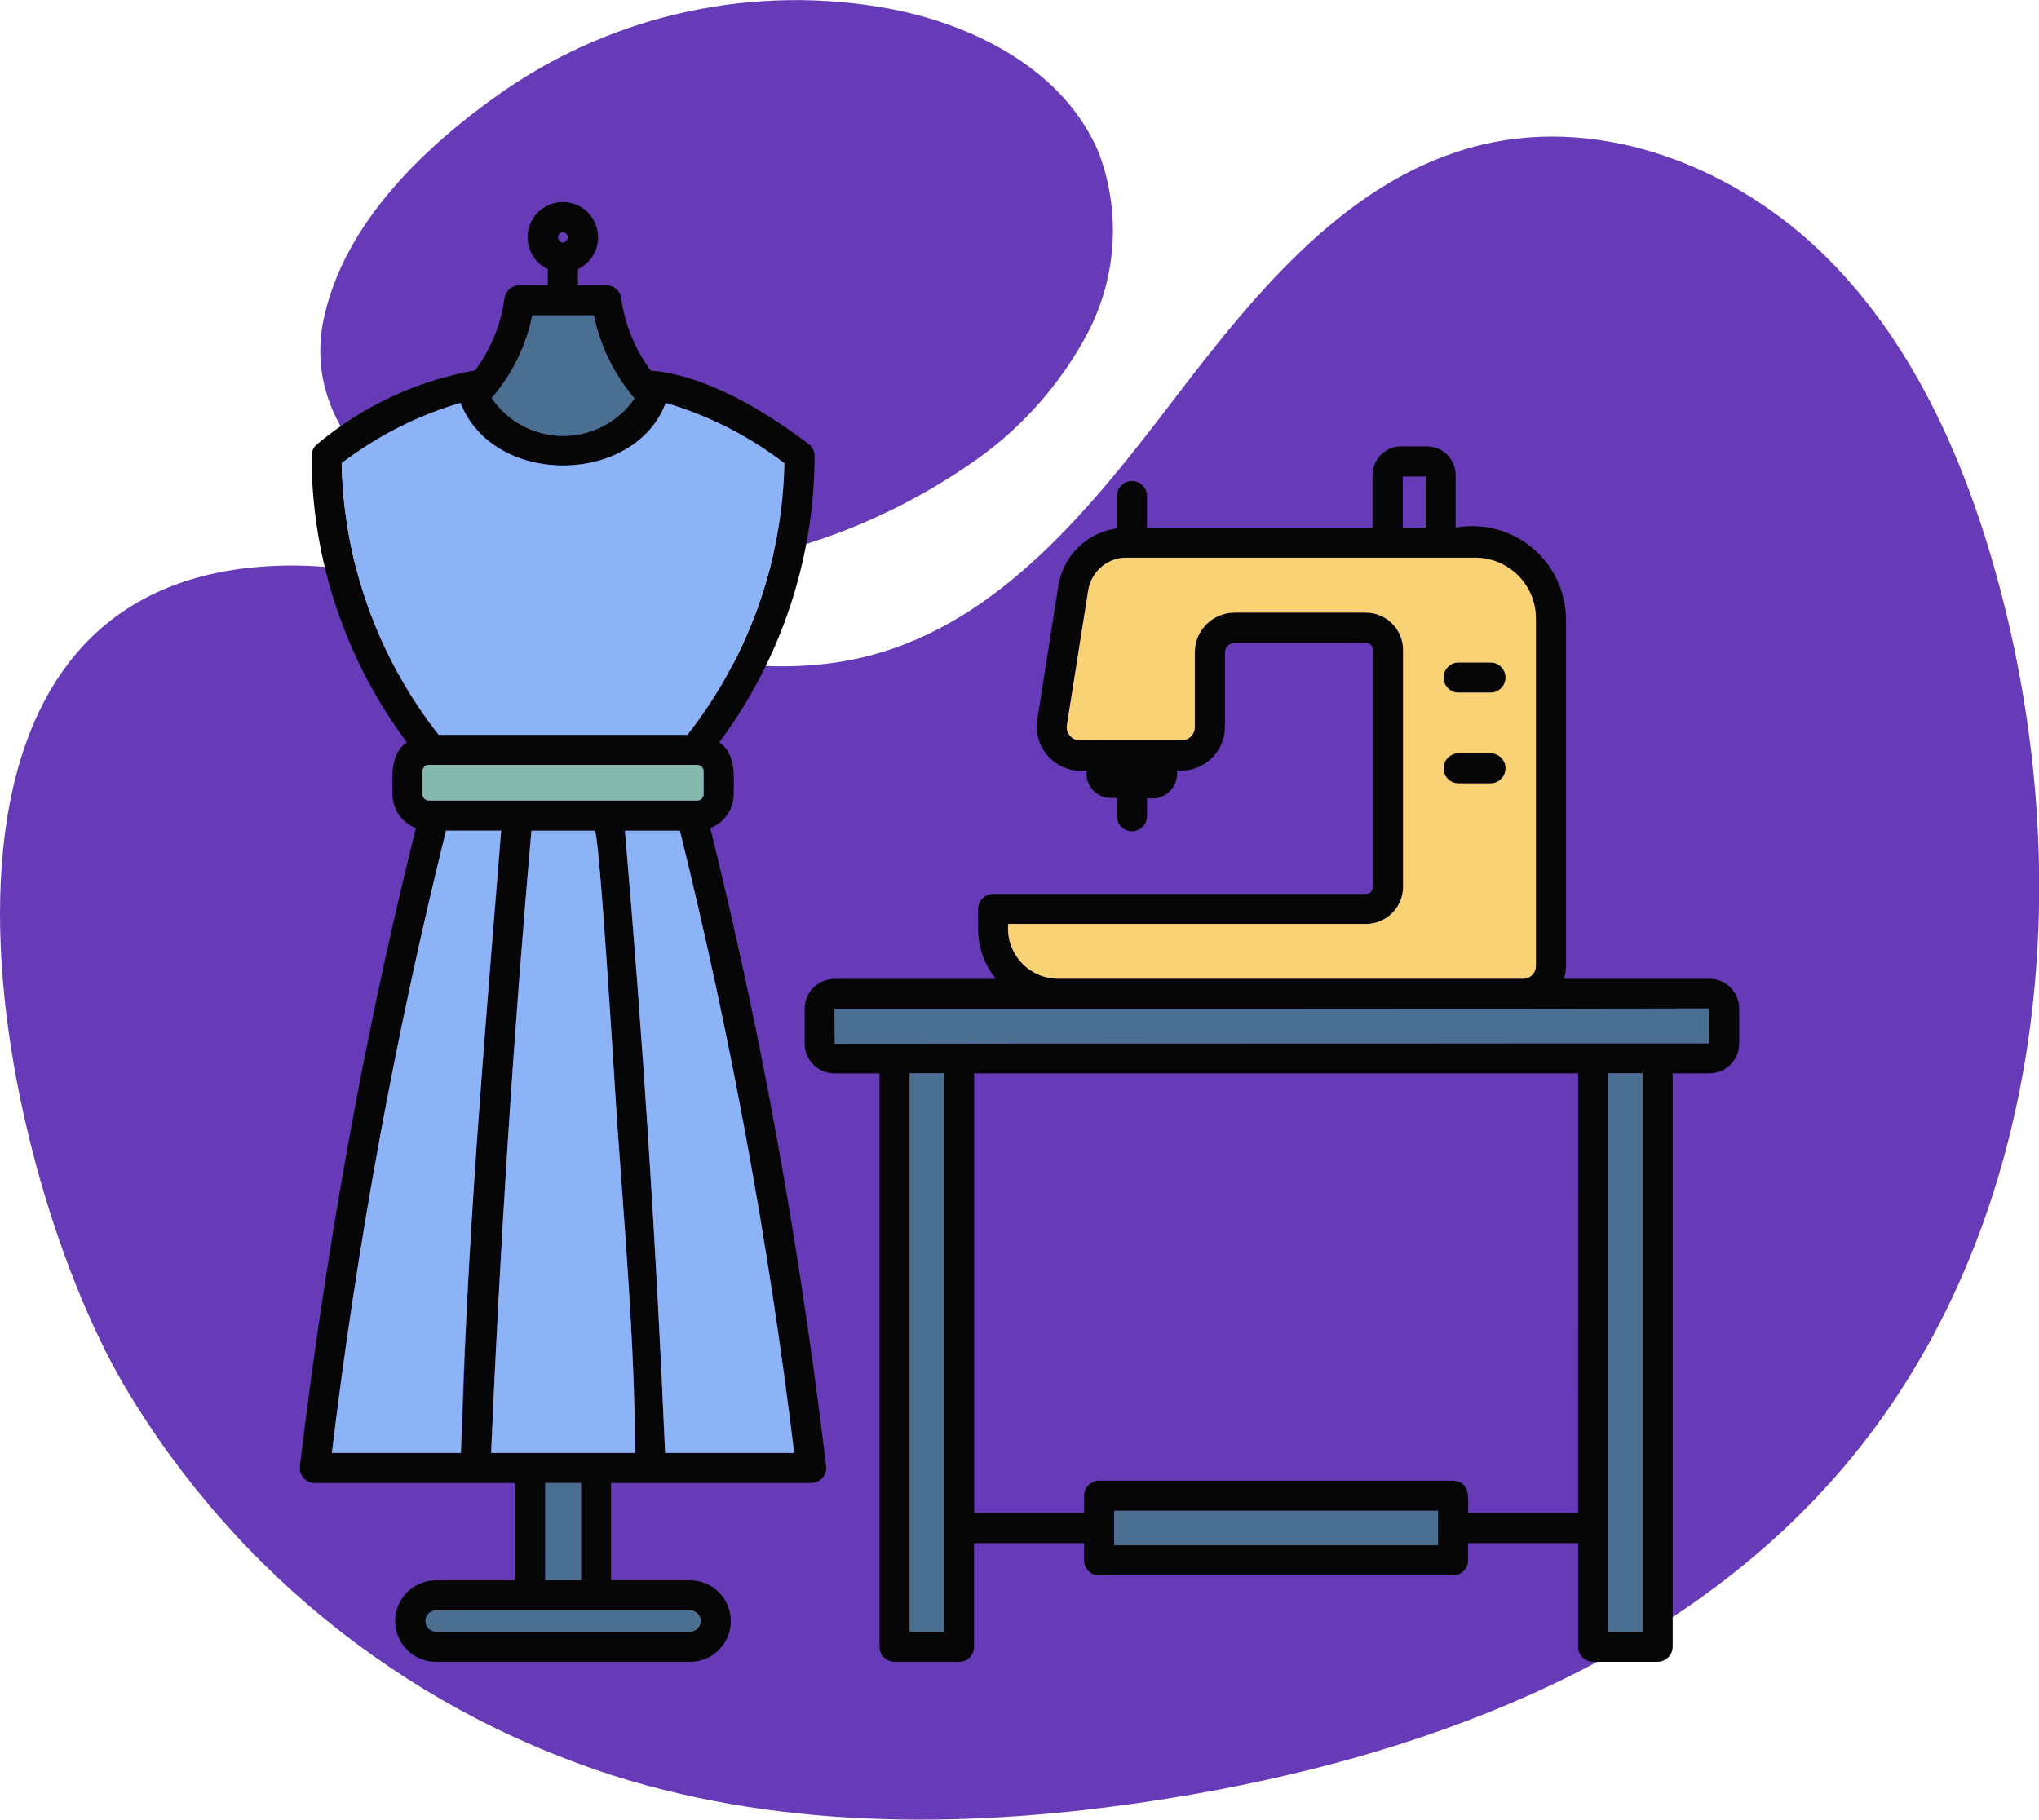
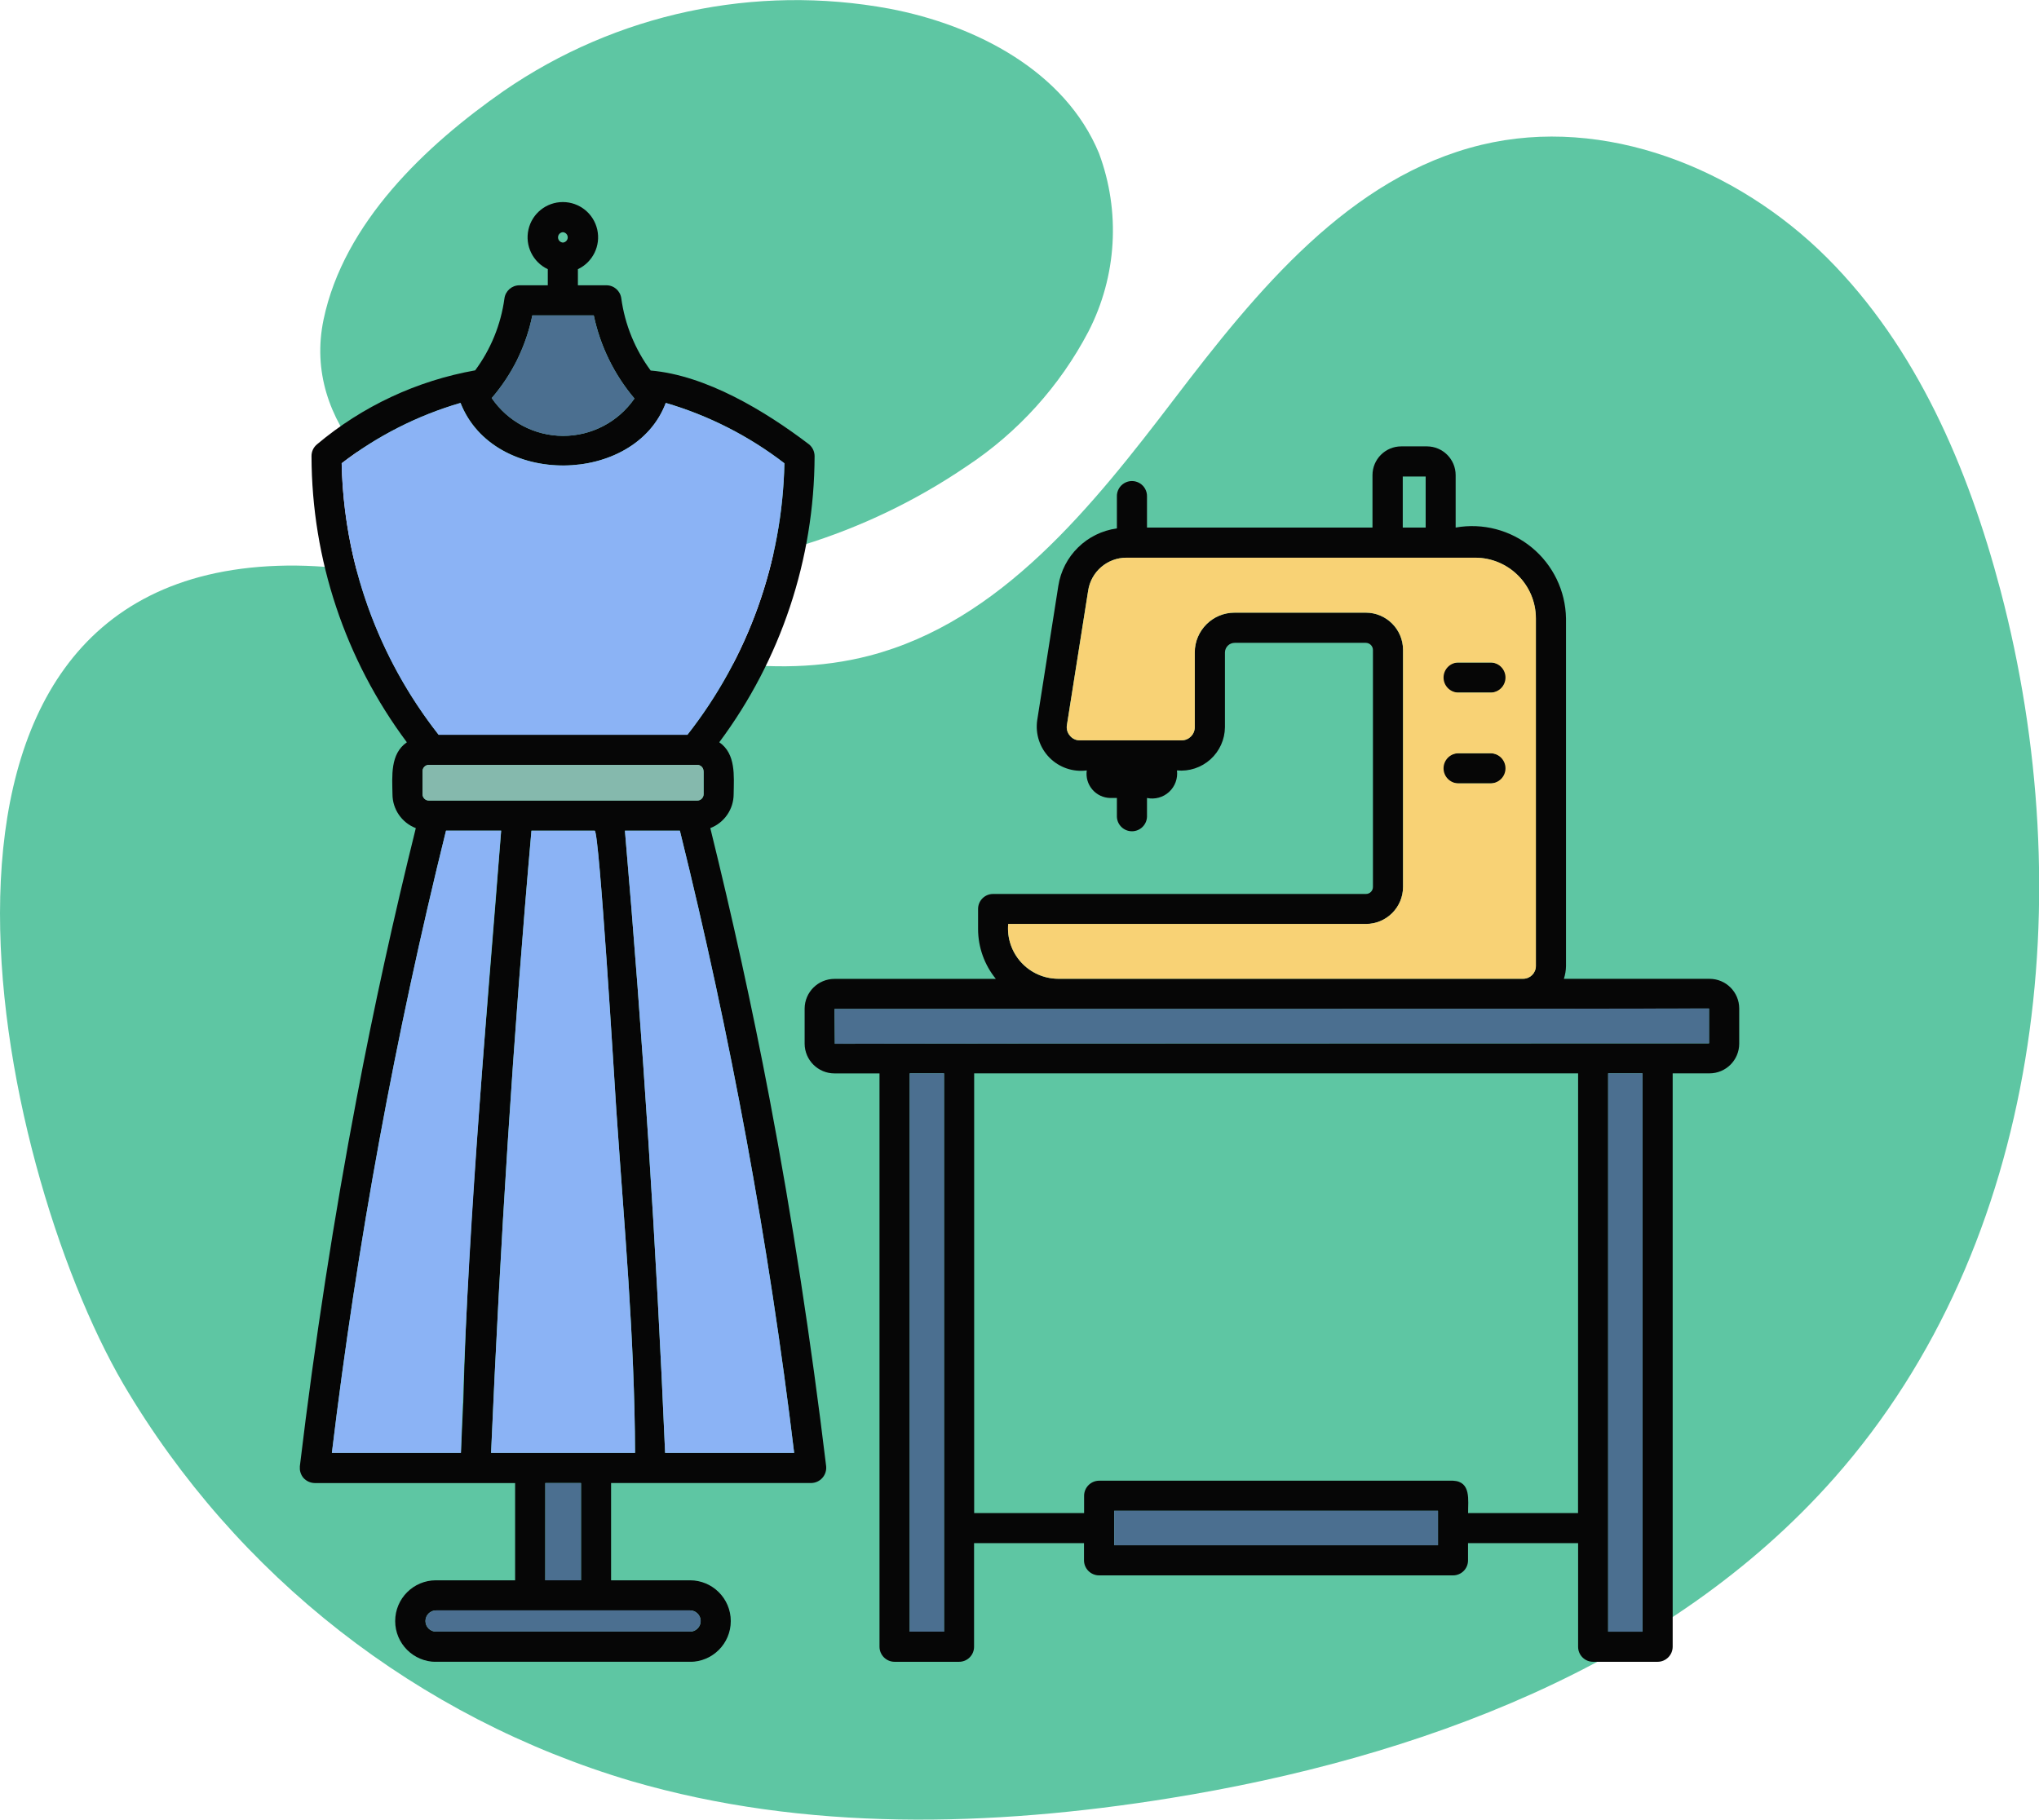
<svg xmlns="http://www.w3.org/2000/svg" width="85" height="75.873" viewBox="0 0 85 75.873">
  <defs>
    <clipPath id="clip-path">
      <rect id="Rectángulo_401221" data-name="Rectángulo 401221" width="60" height="60.865" fill="none" />
    </clipPath>
  </defs>
-   <g id="Grupo_1100727" data-name="Grupo 1100727" transform="translate(-915 -965.576)">
-     <g id="BACKGROUND" transform="translate(915 965.576)">
+   <g id="Grupo_1205377" data-name="Grupo 1205377" transform="translate(-915 -5393.152)">
+     <g id="BACKGROUND" transform="translate(915 5393.152)">
      <g id="Grupo_32241" data-name="Grupo 32241">
-         <path id="Trazado_61861" data-name="Trazado 61861" d="M80.9,72.18c4.2-.145,8.263,1.327,12.282,2.56s8.319,2.247,12.387,1.186c5.469-1.426,9.284-6.22,12.71-10.715s7.3-9.262,12.8-10.585c5.131-1.235,10.666.979,14.4,4.708s5.889,8.77,7.235,13.873c3.331,12.64,1.723,27.213-6.932,37.009-6.925,7.837-17.378,11.687-27.7,13.351-7.448,1.2-15.192,1.4-22.435-.711A36.653,36.653,0,0,1,74.461,106.3C69.051,97.01,64.034,72.762,80.9,72.18Z" transform="translate(-69.318 -48.588)" fill="#673ab7" />
-         <path id="Trazado_61862" data-name="Trazado 61862" d="M161.486,44.233a25.482,25.482,0,0,0,14.285-4.408,15.17,15.17,0,0,0,5.091-5.628,9.213,9.213,0,0,0,.44-7.432c-1.408-3.411-5.111-5.34-8.736-6.03a21.464,21.464,0,0,0-16.089,3.437c-3.248,2.265-6.654,5.489-7.5,9.523-.908,4.346,2.834,7.681,6.518,9.31A15.508,15.508,0,0,0,161.486,44.233Z" transform="translate(-135.488 -20.373)" fill="#673ab7" />
+         <path id="Trazado_61861" data-name="Trazado 61861" d="M80.9,72.18c4.2-.145,8.263,1.327,12.282,2.56s8.319,2.247,12.387,1.186c5.469-1.426,9.284-6.22,12.71-10.715s7.3-9.262,12.8-10.585c5.131-1.235,10.666.979,14.4,4.708s5.889,8.77,7.235,13.873c3.331,12.64,1.723,27.213-6.932,37.009-6.925,7.837-17.378,11.687-27.7,13.351-7.448,1.2-15.192,1.4-22.435-.711A36.653,36.653,0,0,1,74.461,106.3C69.051,97.01,64.034,72.762,80.9,72.18Z" transform="translate(-69.318 -48.588)" fill="#5ec6a3" />
+         <path id="Trazado_61862" data-name="Trazado 61862" d="M161.486,44.233a25.482,25.482,0,0,0,14.285-4.408,15.17,15.17,0,0,0,5.091-5.628,9.213,9.213,0,0,0,.44-7.432c-1.408-3.411-5.111-5.34-8.736-6.03a21.464,21.464,0,0,0-16.089,3.437c-3.248,2.265-6.654,5.489-7.5,9.523-.908,4.346,2.834,7.681,6.518,9.31A15.508,15.508,0,0,0,161.486,44.233Z" transform="translate(-135.488 -20.373)" fill="#5ec6a3" />
      </g>
    </g>
-     <g id="Grupo_1100699" data-name="Grupo 1100699" transform="translate(927.5 974)">
+     <g id="Grupo_1100699" data-name="Grupo 1100699" transform="translate(927.5 5401.576)">
      <g id="Grupo_1100698" data-name="Grupo 1100698" clip-path="url(#clip-path)">
        <path id="Trazado_839053" data-name="Trazado 839053" d="M19.578,37.373c-.722-3.8-1.557-7.577-2.467-11.268a1.521,1.521,0,0,0,.973-1.419c.01-.753.1-1.68-.6-2.16a20.059,20.059,0,0,0,3.974-11.934.641.641,0,0,0-.233-.489c-1.84-1.4-4.3-2.881-6.6-3.077A6.556,6.556,0,0,1,13.4,4.018a.625.625,0,0,0-.622-.547H11.591V2.8a1.47,1.47,0,1,0-1.255,0v.672H9.15a.63.63,0,0,0-.622.553A6.506,6.506,0,0,1,7.309,7.018,14.068,14.068,0,0,0,.719,10.1a.628.628,0,0,0-.233.5A20.02,20.02,0,0,0,4.461,22.527c-.7.48-.612,1.407-.6,2.16a1.519,1.519,0,0,0,.973,1.419c-.917,3.7-1.752,7.483-2.467,11.268C1.422,42.334.625,47.494,0,52.711a.657.657,0,0,0,.15.489.65.65,0,0,0,.471.214H8.974v4.055h-3.3a1.7,1.7,0,0,0,0,3.4H16.264a1.7,1.7,0,1,0,0-3.4H12.974V53.413h8.337a.637.637,0,0,0,.629-.7C21.31,47.493,20.52,42.333,19.578,37.373ZM10.965,1.257a.217.217,0,0,1,0,.433.217.217,0,0,1,0-.433M9.076,6.542a7.678,7.678,0,0,0,.616-1.814h2.561a7.881,7.881,0,0,0,1.695,3.466A3.609,3.609,0,0,1,8,8.175a7.907,7.907,0,0,0,1.08-1.633M2.233,14.817a19.334,19.334,0,0,1-.489-3.924A15.03,15.03,0,0,1,6.7,8.376c1.39,3.533,7.271,3.424,8.557,0A15.079,15.079,0,0,1,20.2,10.893a18.988,18.988,0,0,1-4.043,11.32H5.785A19.056,19.056,0,0,1,2.233,14.817Zm14.6,8.921v.948a.267.267,0,0,1-.264.27H5.377a.267.267,0,0,1-.264-.27v-.948a.267.267,0,0,1,.264-.27H16.564a.265.265,0,0,1,.264.27M6.809,50.086c-.031.691-.063,1.375-.094,2.072H1.335A215.281,215.281,0,0,1,6.093,26.212h2.3c-.607,7.937-1.377,15.914-1.581,23.874m9.454,8.638a.443.443,0,0,1,0,.886H5.679a.443.443,0,0,1,0-.886Zm-6.033-5.311h1.488v4.055H10.231ZM7.97,52.158c.377-8.661.92-17.314,1.683-25.946h2.636c.195,0,.835,10.654.9,11.626.327,4.762.77,9.562.785,14.32Zm7.257,0q-.555-12.986-1.676-25.946h2.291a215.634,215.634,0,0,1,4.765,25.946Z" transform="translate(0 0)" fill="#060606" />
        <rect id="Rectángulo_401217" data-name="Rectángulo 401217" width="1.488" height="4.055" transform="translate(10.231 53.414)" fill="#4b6f90" />
        <path id="Trazado_839054" data-name="Trazado 839054" d="M55.38,492.509a.447.447,0,0,1-.446.445H44.349a.442.442,0,0,1,0-.884H54.934a.447.447,0,0,1,.446.439" transform="translate(-38.67 -433.346)" fill="#4b6f90" />
        <path id="Trazado_839055" data-name="Trazado 839055" d="M72.952,43.086A3.609,3.609,0,0,1,67,43.067a7.606,7.606,0,0,0,1.695-3.447h2.561a7.883,7.883,0,0,0,1.7,3.466" transform="translate(-59.004 -34.892)" fill="#4b6f90" />
        <path id="Trazado_839056" data-name="Trazado 839056" d="M33.057,72.707a18.988,18.988,0,0,1-4.043,11.32H18.643A18.932,18.932,0,0,1,14.6,72.707a15.03,15.03,0,0,1,4.953-2.517c1.39,3.533,7.271,3.424,8.557,0a15.05,15.05,0,0,1,4.948,2.517" transform="translate(-12.858 -61.813)" fill="#8bb3f5" />
        <path id="Trazado_839057" data-name="Trazado 839057" d="M18.245,219.63c-.7,8.63-1.429,17.291-1.677,25.946H11.19a215.281,215.281,0,0,1,4.758-25.946Z" transform="translate(-9.855 -193.419)" fill="#8bb3f5" />
        <path id="Trazado_839058" data-name="Trazado 839058" d="M120.615,245.586h-5.38q-.555-12.986-1.676-25.946h2.291a215.355,215.355,0,0,1,4.764,25.946" transform="translate(-100.008 -193.428)" fill="#8bb3f5" />
        <path id="Trazado_839059" data-name="Trazado 839059" d="M72.792,245.586h-6c.377-8.661.92-17.314,1.683-25.946h2.636c.195,0,.835,10.654.9,11.626C72.333,236.028,72.776,240.828,72.792,245.586Z" transform="translate(-58.819 -193.428)" fill="#8bb3f5" />
        <path id="Trazado_839060" data-name="Trazado 839060" d="M54.565,196.92v.948a.267.267,0,0,1-.264.27H43.114a.267.267,0,0,1-.264-.27v-.948a.267.267,0,0,1,.264-.27H54.3a.265.265,0,0,1,.264.27" transform="translate(-37.736 -173.182)" fill="#85b9ad" />
        <path id="Trazado_839061" data-name="Trazado 839061" d="M401.93,161.5a.621.621,0,0,1-.628.628h-1.375a.628.628,0,1,1,0-1.255H401.3a.625.625,0,0,1,.628.628" transform="translate(-351.647 -141.672)" fill="#060606" />
        <path id="Trazado_839062" data-name="Trazado 839062" d="M401.93,193.228a.625.625,0,0,1-.628.628h-1.375a.628.628,0,1,1,0-1.255H401.3a.62.62,0,0,1,.628.628" transform="translate(-351.647 -169.615)" fill="#060606" />
        <path id="Trazado_839063" data-name="Trazado 839063" d="M214.078,107.58h-6.071a1.822,1.822,0,0,0,.088-.527V92.55a3.914,3.914,0,0,0-4.6-3.786V86.579a1.2,1.2,0,0,0-1.2-1.2h-1.067a1.2,1.2,0,0,0-1.2,1.2v2.185h-9.4V87.478a.628.628,0,1,0-1.255,0V88.8a2.862,2.862,0,0,0-2.442,2.4l-.88,5.6a1.843,1.843,0,0,0,2.066,2.091,1.008,1.008,0,0,0,.98,1.149h.276v.785a.628.628,0,0,0,1.255,0v-.785a1.042,1.042,0,0,0,1.249-1.149,1.827,1.827,0,0,0,2-1.8v-3.12a.407.407,0,0,1,.408-.4h5.462a.3.3,0,0,1,.3.295v9.887a.291.291,0,0,1-.289.289H184.214a.625.625,0,0,0-.628.628v.835a3.3,3.3,0,0,0,.741,2.078H177.6a1.245,1.245,0,0,0-1.244,1.236v1.469a1.244,1.244,0,0,0,1.244,1.236h1.877v23.906a.63.63,0,0,0,.628.628h2.686a.625.625,0,0,0,.628-.628v-4.319h4.583v.716a.63.63,0,0,0,.628.628h14.753a.625.625,0,0,0,.628-.628v-.716H208.6v4.319a.625.625,0,0,0,.628.628h2.686a.63.63,0,0,0,.628-.628V111.522h1.538a1.239,1.239,0,0,0,1.236-1.236v-1.469a1.236,1.236,0,0,0-1.235-1.236M201.29,86.637h.955v2.128h-.955Zm-16.449,18.658h14.916a1.548,1.548,0,0,0,1.544-1.544V93.863a1.555,1.555,0,0,0-1.557-1.55h-5.462a1.661,1.661,0,0,0-1.664,1.658v3.12a.547.547,0,0,1-.547.547h-4.244a.517.517,0,0,1-.414-.195.53.53,0,0,1-.125-.439l.886-5.607a1.614,1.614,0,0,1,1.6-1.375h14.533a2.534,2.534,0,0,1,2.53,2.53v14.5a.531.531,0,0,1-.527.527h-19.4A2.1,2.1,0,0,1,184.842,105.294ZM182.167,134.8h-1.431V111.522h1.431Zm20.592-3.6h-13.5v-1.438h13.5Zm5.838-1.343h-4.583c-.007-.529.138-1.316-.628-1.35H188.634a.63.63,0,0,0-.628.628v.722h-4.583V111.523H208.6Zm2.686,4.947h-1.431V111.522h1.431Zm2.775-24.534c-7.1.007-29.363,0-36.443.019l-.013-1.45c9.9,0,26.551.006,36.455-.019v1.45Z" transform="translate(-155.313 -75.191)" fill="#060606" />
        <path id="Trazado_839064" data-name="Trazado 839064" d="M266.849,124.26H252.315a1.614,1.614,0,0,0-1.6,1.375l-.886,5.607a.538.538,0,0,0,.125.439.517.517,0,0,0,.414.195h4.244a.547.547,0,0,0,.547-.547v-3.12a1.661,1.661,0,0,1,1.664-1.658h5.462a1.555,1.555,0,0,1,1.557,1.55v9.887a1.548,1.548,0,0,1-1.544,1.544H247.381a2.1,2.1,0,0,0,2.072,2.285h19.4a.531.531,0,0,0,.527-.527v-14.5A2.534,2.534,0,0,0,266.849,124.26Zm.659,9.411h-1.375a.628.628,0,0,1,0-1.255h1.375a.628.628,0,0,1,0,1.255m0-3.786h-1.375a.628.628,0,0,1,0-1.255h1.375a.628.628,0,0,1,0,1.255" transform="translate(-217.852 -109.431)" fill="#f8d275" />
        <path id="Trazado_839065" data-name="Trazado 839065" d="M223.226,281.76v1.45c-7.1.007-29.363,0-36.443.019l-.013-1.45c9.9,0,26.552.006,36.456-.019" transform="translate(-164.481 -248.134)" fill="#4b6f90" />
        <rect id="Rectángulo_401218" data-name="Rectángulo 401218" width="13.497" height="1.438" transform="translate(33.949 54.569)" fill="#4b6f90" />
        <rect id="Rectángulo_401219" data-name="Rectángulo 401219" width="1.431" height="23.279" transform="translate(25.423 36.331)" fill="#4b6f90" />
        <rect id="Rectángulo_401220" data-name="Rectángulo 401220" width="1.431" height="23.279" transform="translate(54.54 36.331)" fill="#4b6f90" />
      </g>
    </g>
  </g>
</svg>
